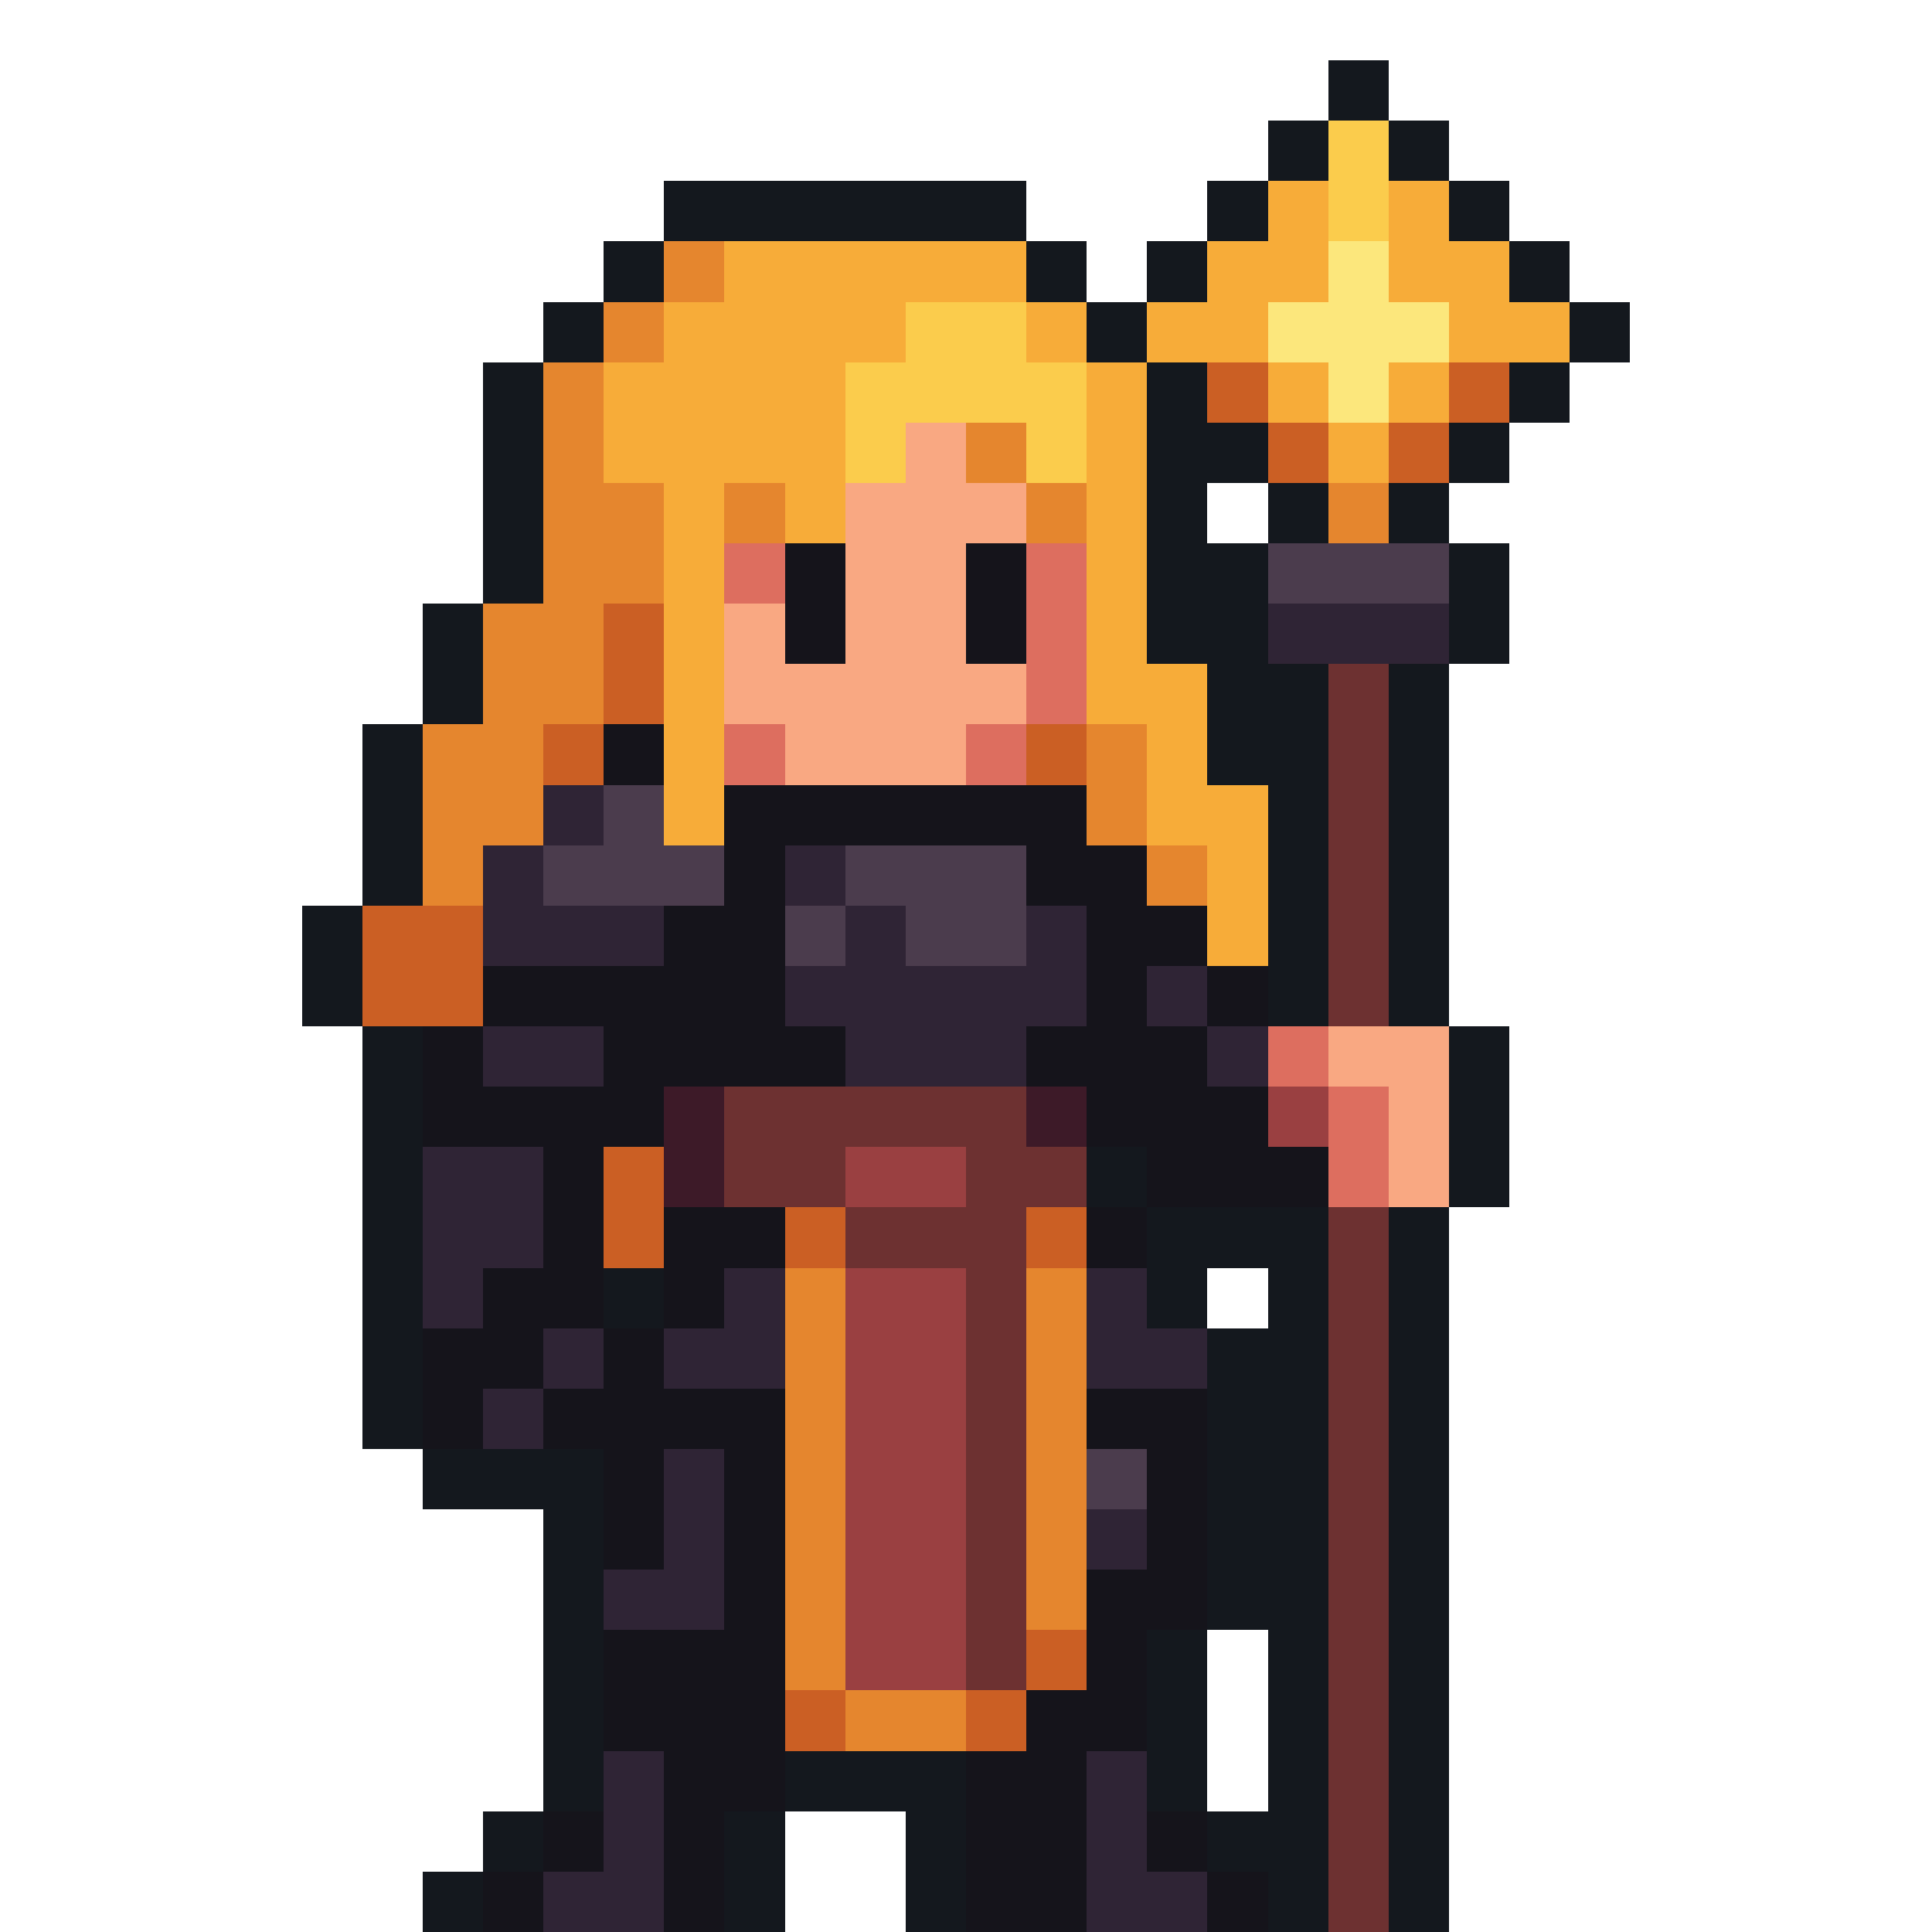
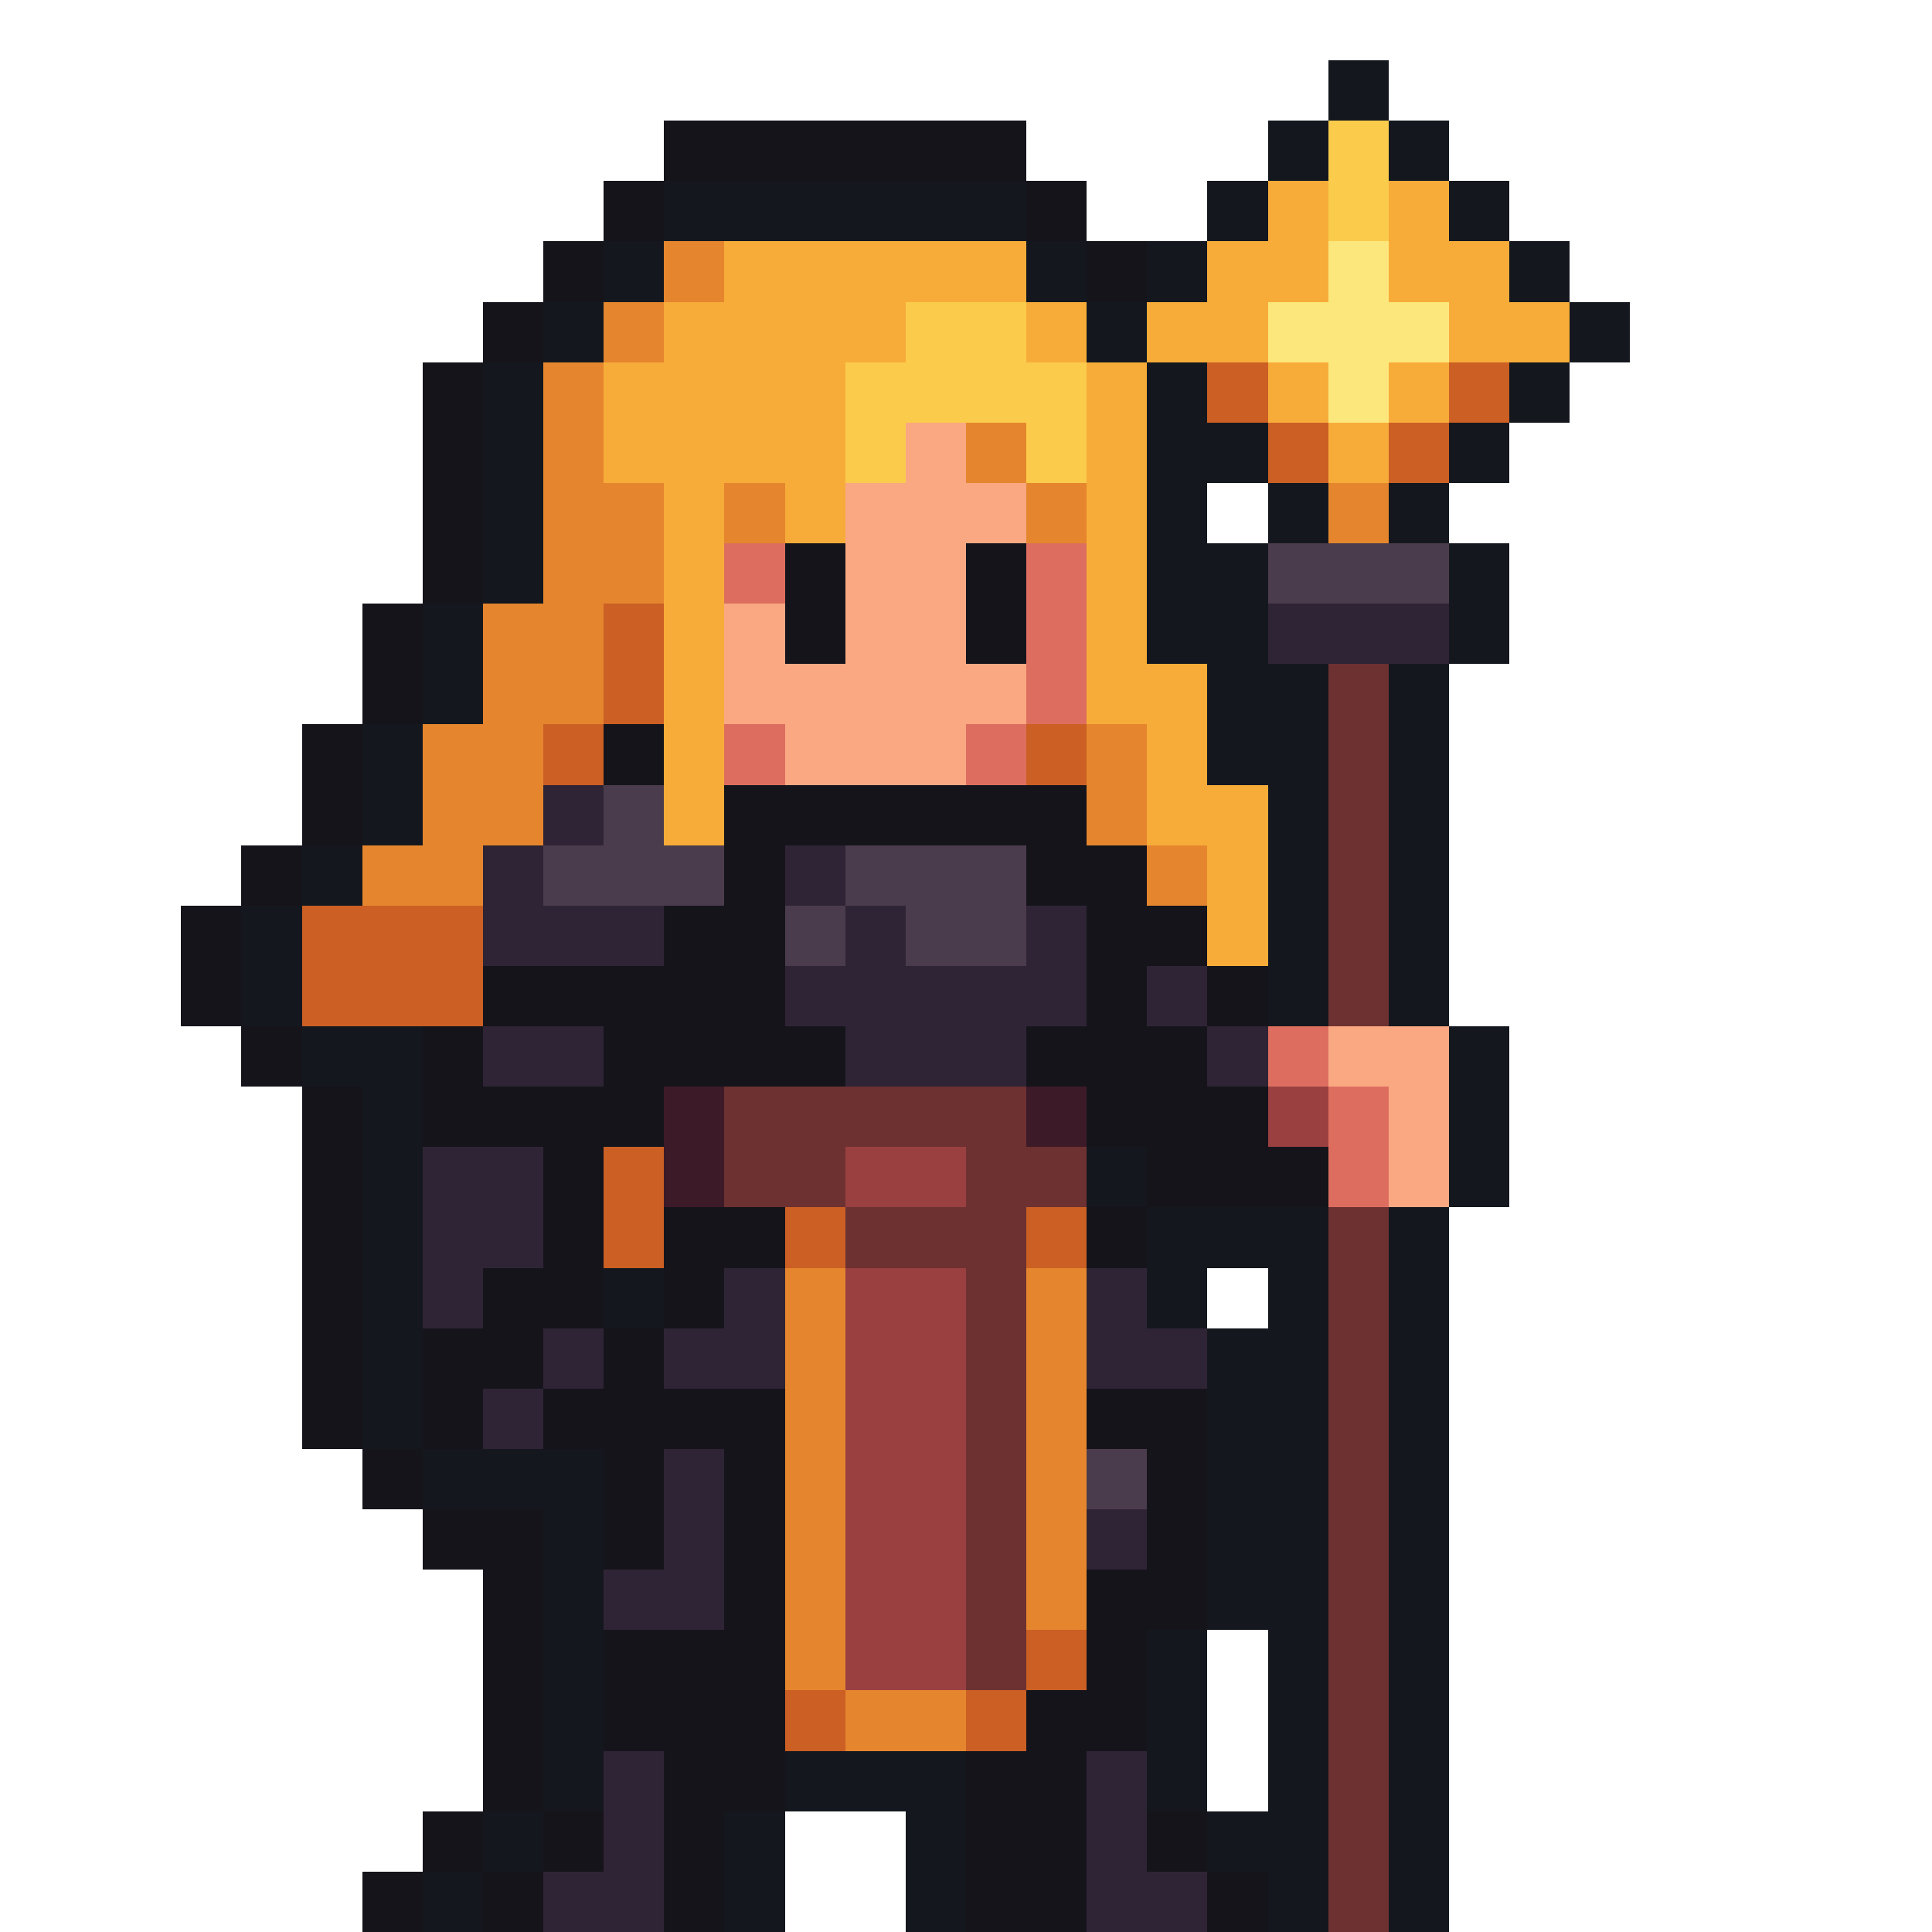
<svg xmlns="http://www.w3.org/2000/svg" version="1.1" width="32" height="32" shape-rendering="crispEdges">
  <rect x="22" y="1" width="1" height="1" fill="#14181E" />
+   <rect x="11" y="2" width="6" height="1" fill="#15141B" />
  <rect x="21" y="2" width="1" height="1" fill="#14181E" />
  <rect x="22" y="2" width="1" height="2" fill="#FBCC4C" />
  <rect x="23" y="2" width="1" height="1" fill="#14181E" />
+   <rect x="10" y="3" width="1" height="1" fill="#15141B" />
  <rect x="11" y="3" width="6" height="1" fill="#14181E" />
+   <rect x="17" y="3" width="1" height="1" fill="#15141B" />
  <rect x="20" y="3" width="1" height="1" fill="#14181E" />
  <rect x="21" y="3" width="1" height="2" fill="#F7AC39" />
  <rect x="23" y="3" width="1" height="2" fill="#F7AC39" />
  <rect x="24" y="3" width="1" height="1" fill="#14181E" />
+   <rect x="9" y="4" width="1" height="1" fill="#15141B" />
  <rect x="10" y="4" width="1" height="1" fill="#14181E" />
  <rect x="11" y="4" width="1" height="1" fill="#E5862E" />
  <rect x="12" y="4" width="5" height="1" fill="#F7AC39" />
  <rect x="17" y="4" width="1" height="1" fill="#14181E" />
+   <rect x="18" y="4" width="1" height="1" fill="#15141B" />
  <rect x="19" y="4" width="1" height="1" fill="#14181E" />
  <rect x="20" y="4" width="1" height="2" fill="#F7AC39" />
  <rect x="22" y="4" width="1" height="3" fill="#FCE77C" />
  <rect x="24" y="4" width="1" height="2" fill="#F7AC39" />
  <rect x="25" y="4" width="1" height="1" fill="#14181E" />
+   <rect x="8" y="5" width="1" height="1" fill="#15141B" />
  <rect x="9" y="5" width="1" height="1" fill="#14181E" />
  <rect x="10" y="5" width="1" height="1" fill="#E5862E" />
  <rect x="11" y="5" width="4" height="1" fill="#F7AC39" />
  <rect x="15" y="5" width="2" height="2" fill="#FBCC4C" />
  <rect x="17" y="5" width="1" height="1" fill="#F7AC39" />
  <rect x="18" y="5" width="1" height="1" fill="#14181E" />
  <rect x="19" y="5" width="1" height="1" fill="#F7AC39" />
  <rect x="21" y="5" width="1" height="1" fill="#FCE77C" />
  <rect x="23" y="5" width="1" height="1" fill="#FCE77C" />
  <rect x="25" y="5" width="1" height="1" fill="#F7AC39" />
  <rect x="26" y="5" width="1" height="1" fill="#14181E" />
+   <rect x="7" y="6" width="1" height="4" fill="#15141B" />
  <rect x="8" y="6" width="1" height="4" fill="#14181E" />
  <rect x="9" y="6" width="1" height="6" fill="#E5862E" />
  <rect x="10" y="6" width="4" height="2" fill="#F7AC39" />
  <rect x="14" y="6" width="1" height="2" fill="#FBCC4C" />
  <rect x="17" y="6" width="1" height="2" fill="#FBCC4C" />
  <rect x="18" y="6" width="1" height="6" fill="#F7AC39" />
  <rect x="19" y="6" width="1" height="5" fill="#14181E" />
  <rect x="20" y="6" width="1" height="1" fill="#CB5F24" />
  <rect x="21" y="6" width="1" height="1" fill="#F7AC39" />
  <rect x="23" y="6" width="1" height="1" fill="#F7AC39" />
  <rect x="24" y="6" width="1" height="1" fill="#CB5F24" />
  <rect x="25" y="6" width="1" height="1" fill="#14181E" />
  <rect x="15" y="7" width="1" height="6" fill="#F9A882" />
  <rect x="16" y="7" width="1" height="1" fill="#E5862E" />
  <rect x="20" y="7" width="1" height="1" fill="#14181E" />
  <rect x="21" y="7" width="1" height="1" fill="#CB5F24" />
  <rect x="22" y="7" width="1" height="1" fill="#F7AC39" />
  <rect x="23" y="7" width="1" height="1" fill="#CB5F24" />
  <rect x="24" y="7" width="1" height="1" fill="#14181E" />
  <rect x="10" y="8" width="1" height="2" fill="#E5862E" />
  <rect x="11" y="8" width="1" height="6" fill="#F7AC39" />
  <rect x="12" y="8" width="1" height="1" fill="#E5862E" />
  <rect x="13" y="8" width="1" height="1" fill="#F7AC39" />
  <rect x="14" y="8" width="1" height="5" fill="#F9A882" />
  <rect x="16" y="8" width="1" height="1" fill="#F9A882" />
  <rect x="17" y="8" width="1" height="1" fill="#E5862E" />
  <rect x="21" y="8" width="1" height="1" fill="#14181E" />
  <rect x="22" y="8" width="1" height="1" fill="#E5862E" />
  <rect x="23" y="8" width="1" height="1" fill="#14181E" />
  <rect x="12" y="9" width="1" height="1" fill="#DD6E5F" />
  <rect x="13" y="9" width="1" height="2" fill="#15141B" />
  <rect x="16" y="9" width="1" height="2" fill="#15141B" />
  <rect x="17" y="9" width="1" height="3" fill="#DD6E5F" />
  <rect x="20" y="9" width="1" height="4" fill="#14181E" />
  <rect x="21" y="9" width="3" height="1" fill="#4B3C4D" />
  <rect x="24" y="9" width="1" height="2" fill="#14181E" />
+   <rect x="6" y="10" width="1" height="2" fill="#15141B" />
  <rect x="7" y="10" width="1" height="2" fill="#14181E" />
  <rect x="8" y="10" width="1" height="4" fill="#E5862E" />
  <rect x="10" y="10" width="1" height="2" fill="#CB5F24" />
  <rect x="12" y="10" width="1" height="2" fill="#F9A882" />
  <rect x="21" y="10" width="3" height="1" fill="#2F2435" />
  <rect x="13" y="11" width="1" height="2" fill="#F9A882" />
  <rect x="16" y="11" width="1" height="1" fill="#F9A882" />
  <rect x="19" y="11" width="1" height="3" fill="#F7AC39" />
  <rect x="21" y="11" width="1" height="6" fill="#14181E" />
  <rect x="22" y="11" width="1" height="6" fill="#6D3131" />
  <rect x="23" y="11" width="1" height="6" fill="#14181E" />
-   <rect x="6" y="12" width="1" height="3" fill="#14181E" />
+   <rect x="5" y="12" width="1" height="2" fill="#15141B" />
+   <rect x="6" y="12" width="1" height="2" fill="#14181E" />
  <rect x="7" y="12" width="1" height="3" fill="#E5862E" />
  <rect x="9" y="12" width="1" height="1" fill="#CB5F24" />
  <rect x="10" y="12" width="1" height="1" fill="#15141B" />
  <rect x="12" y="12" width="1" height="1" fill="#DD6E5F" />
  <rect x="16" y="12" width="1" height="1" fill="#DD6E5F" />
  <rect x="17" y="12" width="1" height="1" fill="#CB5F24" />
  <rect x="18" y="12" width="1" height="2" fill="#E5862E" />
  <rect x="9" y="13" width="1" height="1" fill="#2F2435" />
  <rect x="10" y="13" width="1" height="2" fill="#4B3C4D" />
  <rect x="12" y="13" width="6" height="1" fill="#15141B" />
  <rect x="20" y="13" width="1" height="3" fill="#F7AC39" />
+   <rect x="4" y="14" width="1" height="1" fill="#15141B" />
+   <rect x="5" y="14" width="1" height="1" fill="#14181E" />
+   <rect x="6" y="14" width="1" height="1" fill="#E5862E" />
  <rect x="8" y="14" width="1" height="2" fill="#2F2435" />
  <rect x="9" y="14" width="1" height="1" fill="#4B3C4D" />
  <rect x="11" y="14" width="1" height="1" fill="#4B3C4D" />
  <rect x="12" y="14" width="1" height="4" fill="#15141B" />
  <rect x="13" y="14" width="1" height="1" fill="#2F2435" />
  <rect x="14" y="14" width="3" height="1" fill="#4B3C4D" />
  <rect x="17" y="14" width="2" height="1" fill="#15141B" />
  <rect x="19" y="14" width="1" height="1" fill="#E5862E" />
-   <rect x="5" y="15" width="1" height="2" fill="#14181E" />
-   <rect x="6" y="15" width="2" height="2" fill="#CB5F24" />
+   <rect x="3" y="15" width="1" height="2" fill="#15141B" />
+   <rect x="4" y="15" width="1" height="2" fill="#14181E" />
+   <rect x="5" y="15" width="3" height="2" fill="#CB5F24" />
  <rect x="9" y="15" width="2" height="1" fill="#2F2435" />
  <rect x="11" y="15" width="1" height="3" fill="#15141B" />
  <rect x="13" y="15" width="1" height="1" fill="#4B3C4D" />
  <rect x="14" y="15" width="1" height="3" fill="#2F2435" />
  <rect x="15" y="15" width="2" height="1" fill="#4B3C4D" />
  <rect x="17" y="15" width="1" height="2" fill="#2F2435" />
  <rect x="18" y="15" width="2" height="1" fill="#15141B" />
  <rect x="8" y="16" width="3" height="1" fill="#15141B" />
  <rect x="13" y="16" width="1" height="1" fill="#2F2435" />
  <rect x="15" y="16" width="2" height="2" fill="#2F2435" />
  <rect x="18" y="16" width="1" height="3" fill="#15141B" />
  <rect x="19" y="16" width="1" height="1" fill="#2F2435" />
  <rect x="20" y="16" width="1" height="1" fill="#15141B" />
-   <rect x="6" y="17" width="1" height="7" fill="#14181E" />
+   <rect x="4" y="17" width="1" height="1" fill="#15141B" />
+   <rect x="5" y="17" width="2" height="1" fill="#14181E" />
  <rect x="7" y="17" width="1" height="2" fill="#15141B" />
  <rect x="8" y="17" width="2" height="1" fill="#2F2435" />
  <rect x="10" y="17" width="1" height="2" fill="#15141B" />
  <rect x="13" y="17" width="1" height="1" fill="#15141B" />
  <rect x="17" y="17" width="1" height="1" fill="#15141B" />
  <rect x="19" y="17" width="1" height="3" fill="#15141B" />
  <rect x="20" y="17" width="1" height="1" fill="#2F2435" />
  <rect x="21" y="17" width="1" height="1" fill="#DD6E5F" />
  <rect x="22" y="17" width="2" height="1" fill="#F9A882" />
  <rect x="24" y="17" width="1" height="3" fill="#14181E" />
+   <rect x="5" y="18" width="1" height="6" fill="#15141B" />
+   <rect x="6" y="18" width="1" height="6" fill="#14181E" />
  <rect x="8" y="18" width="2" height="1" fill="#15141B" />
  <rect x="11" y="18" width="1" height="2" fill="#3D1A28" />
  <rect x="12" y="18" width="5" height="1" fill="#6D3131" />
  <rect x="17" y="18" width="1" height="1" fill="#3D1A28" />
  <rect x="20" y="18" width="1" height="2" fill="#15141B" />
  <rect x="21" y="18" width="1" height="1" fill="#9A4041" />
  <rect x="22" y="18" width="1" height="2" fill="#DD6E5F" />
  <rect x="23" y="18" width="1" height="2" fill="#F9A882" />
  <rect x="7" y="19" width="2" height="2" fill="#2F2435" />
  <rect x="9" y="19" width="1" height="3" fill="#15141B" />
  <rect x="10" y="19" width="1" height="2" fill="#CB5F24" />
  <rect x="12" y="19" width="2" height="1" fill="#6D3131" />
  <rect x="14" y="19" width="2" height="1" fill="#9A4041" />
  <rect x="16" y="19" width="2" height="1" fill="#6D3131" />
  <rect x="18" y="19" width="1" height="1" fill="#14181E" />
  <rect x="21" y="19" width="1" height="1" fill="#15141B" />
  <rect x="11" y="20" width="2" height="1" fill="#15141B" />
  <rect x="13" y="20" width="1" height="1" fill="#CB5F24" />
  <rect x="14" y="20" width="3" height="1" fill="#6D3131" />
  <rect x="17" y="20" width="1" height="1" fill="#CB5F24" />
  <rect x="18" y="20" width="1" height="1" fill="#15141B" />
  <rect x="19" y="20" width="3" height="1" fill="#14181E" />
  <rect x="22" y="20" width="1" height="12" fill="#6D3131" />
  <rect x="23" y="20" width="1" height="12" fill="#14181E" />
  <rect x="7" y="21" width="1" height="1" fill="#2F2435" />
  <rect x="8" y="21" width="1" height="2" fill="#15141B" />
  <rect x="10" y="21" width="1" height="1" fill="#14181E" />
  <rect x="11" y="21" width="1" height="1" fill="#15141B" />
  <rect x="12" y="21" width="1" height="2" fill="#2F2435" />
  <rect x="13" y="21" width="1" height="7" fill="#E5862E" />
  <rect x="14" y="21" width="2" height="7" fill="#9A4041" />
  <rect x="16" y="21" width="1" height="7" fill="#6D3131" />
  <rect x="17" y="21" width="1" height="6" fill="#E5862E" />
  <rect x="18" y="21" width="1" height="2" fill="#2F2435" />
  <rect x="19" y="21" width="1" height="1" fill="#14181E" />
  <rect x="21" y="21" width="1" height="11" fill="#14181E" />
  <rect x="7" y="22" width="1" height="2" fill="#15141B" />
  <rect x="9" y="22" width="1" height="1" fill="#2F2435" />
  <rect x="10" y="22" width="1" height="4" fill="#15141B" />
  <rect x="11" y="22" width="1" height="1" fill="#2F2435" />
  <rect x="19" y="22" width="1" height="1" fill="#2F2435" />
  <rect x="20" y="22" width="1" height="5" fill="#14181E" />
  <rect x="8" y="23" width="1" height="1" fill="#2F2435" />
  <rect x="9" y="23" width="1" height="1" fill="#15141B" />
  <rect x="11" y="23" width="2" height="1" fill="#15141B" />
  <rect x="18" y="23" width="2" height="1" fill="#15141B" />
+   <rect x="6" y="24" width="1" height="1" fill="#15141B" />
  <rect x="7" y="24" width="3" height="1" fill="#14181E" />
  <rect x="11" y="24" width="1" height="3" fill="#2F2435" />
  <rect x="12" y="24" width="1" height="6" fill="#15141B" />
  <rect x="18" y="24" width="1" height="1" fill="#4B3C4D" />
  <rect x="19" y="24" width="1" height="3" fill="#15141B" />
+   <rect x="7" y="25" width="2" height="1" fill="#15141B" />
  <rect x="9" y="25" width="1" height="5" fill="#14181E" />
  <rect x="18" y="25" width="1" height="1" fill="#2F2435" />
+   <rect x="8" y="26" width="1" height="4" fill="#15141B" />
  <rect x="10" y="26" width="1" height="1" fill="#2F2435" />
  <rect x="18" y="26" width="1" height="3" fill="#15141B" />
  <rect x="10" y="27" width="2" height="2" fill="#15141B" />
  <rect x="17" y="27" width="1" height="1" fill="#CB5F24" />
  <rect x="19" y="27" width="1" height="3" fill="#14181E" />
  <rect x="13" y="28" width="1" height="1" fill="#CB5F24" />
  <rect x="14" y="28" width="2" height="1" fill="#E5862E" />
  <rect x="16" y="28" width="1" height="1" fill="#CB5F24" />
  <rect x="17" y="28" width="1" height="4" fill="#15141B" />
  <rect x="10" y="29" width="1" height="3" fill="#2F2435" />
  <rect x="11" y="29" width="1" height="3" fill="#15141B" />
  <rect x="13" y="29" width="3" height="1" fill="#14181E" />
  <rect x="16" y="29" width="1" height="3" fill="#15141B" />
  <rect x="18" y="29" width="1" height="3" fill="#2F2435" />
+   <rect x="7" y="30" width="1" height="1" fill="#15141B" />
  <rect x="8" y="30" width="1" height="1" fill="#14181E" />
  <rect x="9" y="30" width="1" height="1" fill="#15141B" />
  <rect x="12" y="30" width="1" height="2" fill="#14181E" />
  <rect x="15" y="30" width="1" height="2" fill="#14181E" />
  <rect x="19" y="30" width="1" height="1" fill="#15141B" />
  <rect x="20" y="30" width="1" height="1" fill="#14181E" />
+   <rect x="6" y="31" width="1" height="1" fill="#15141B" />
  <rect x="7" y="31" width="1" height="1" fill="#14181E" />
  <rect x="8" y="31" width="1" height="1" fill="#15141B" />
  <rect x="9" y="31" width="1" height="1" fill="#2F2435" />
  <rect x="19" y="31" width="1" height="1" fill="#2F2435" />
  <rect x="20" y="31" width="1" height="1" fill="#15141B" />
</svg>
